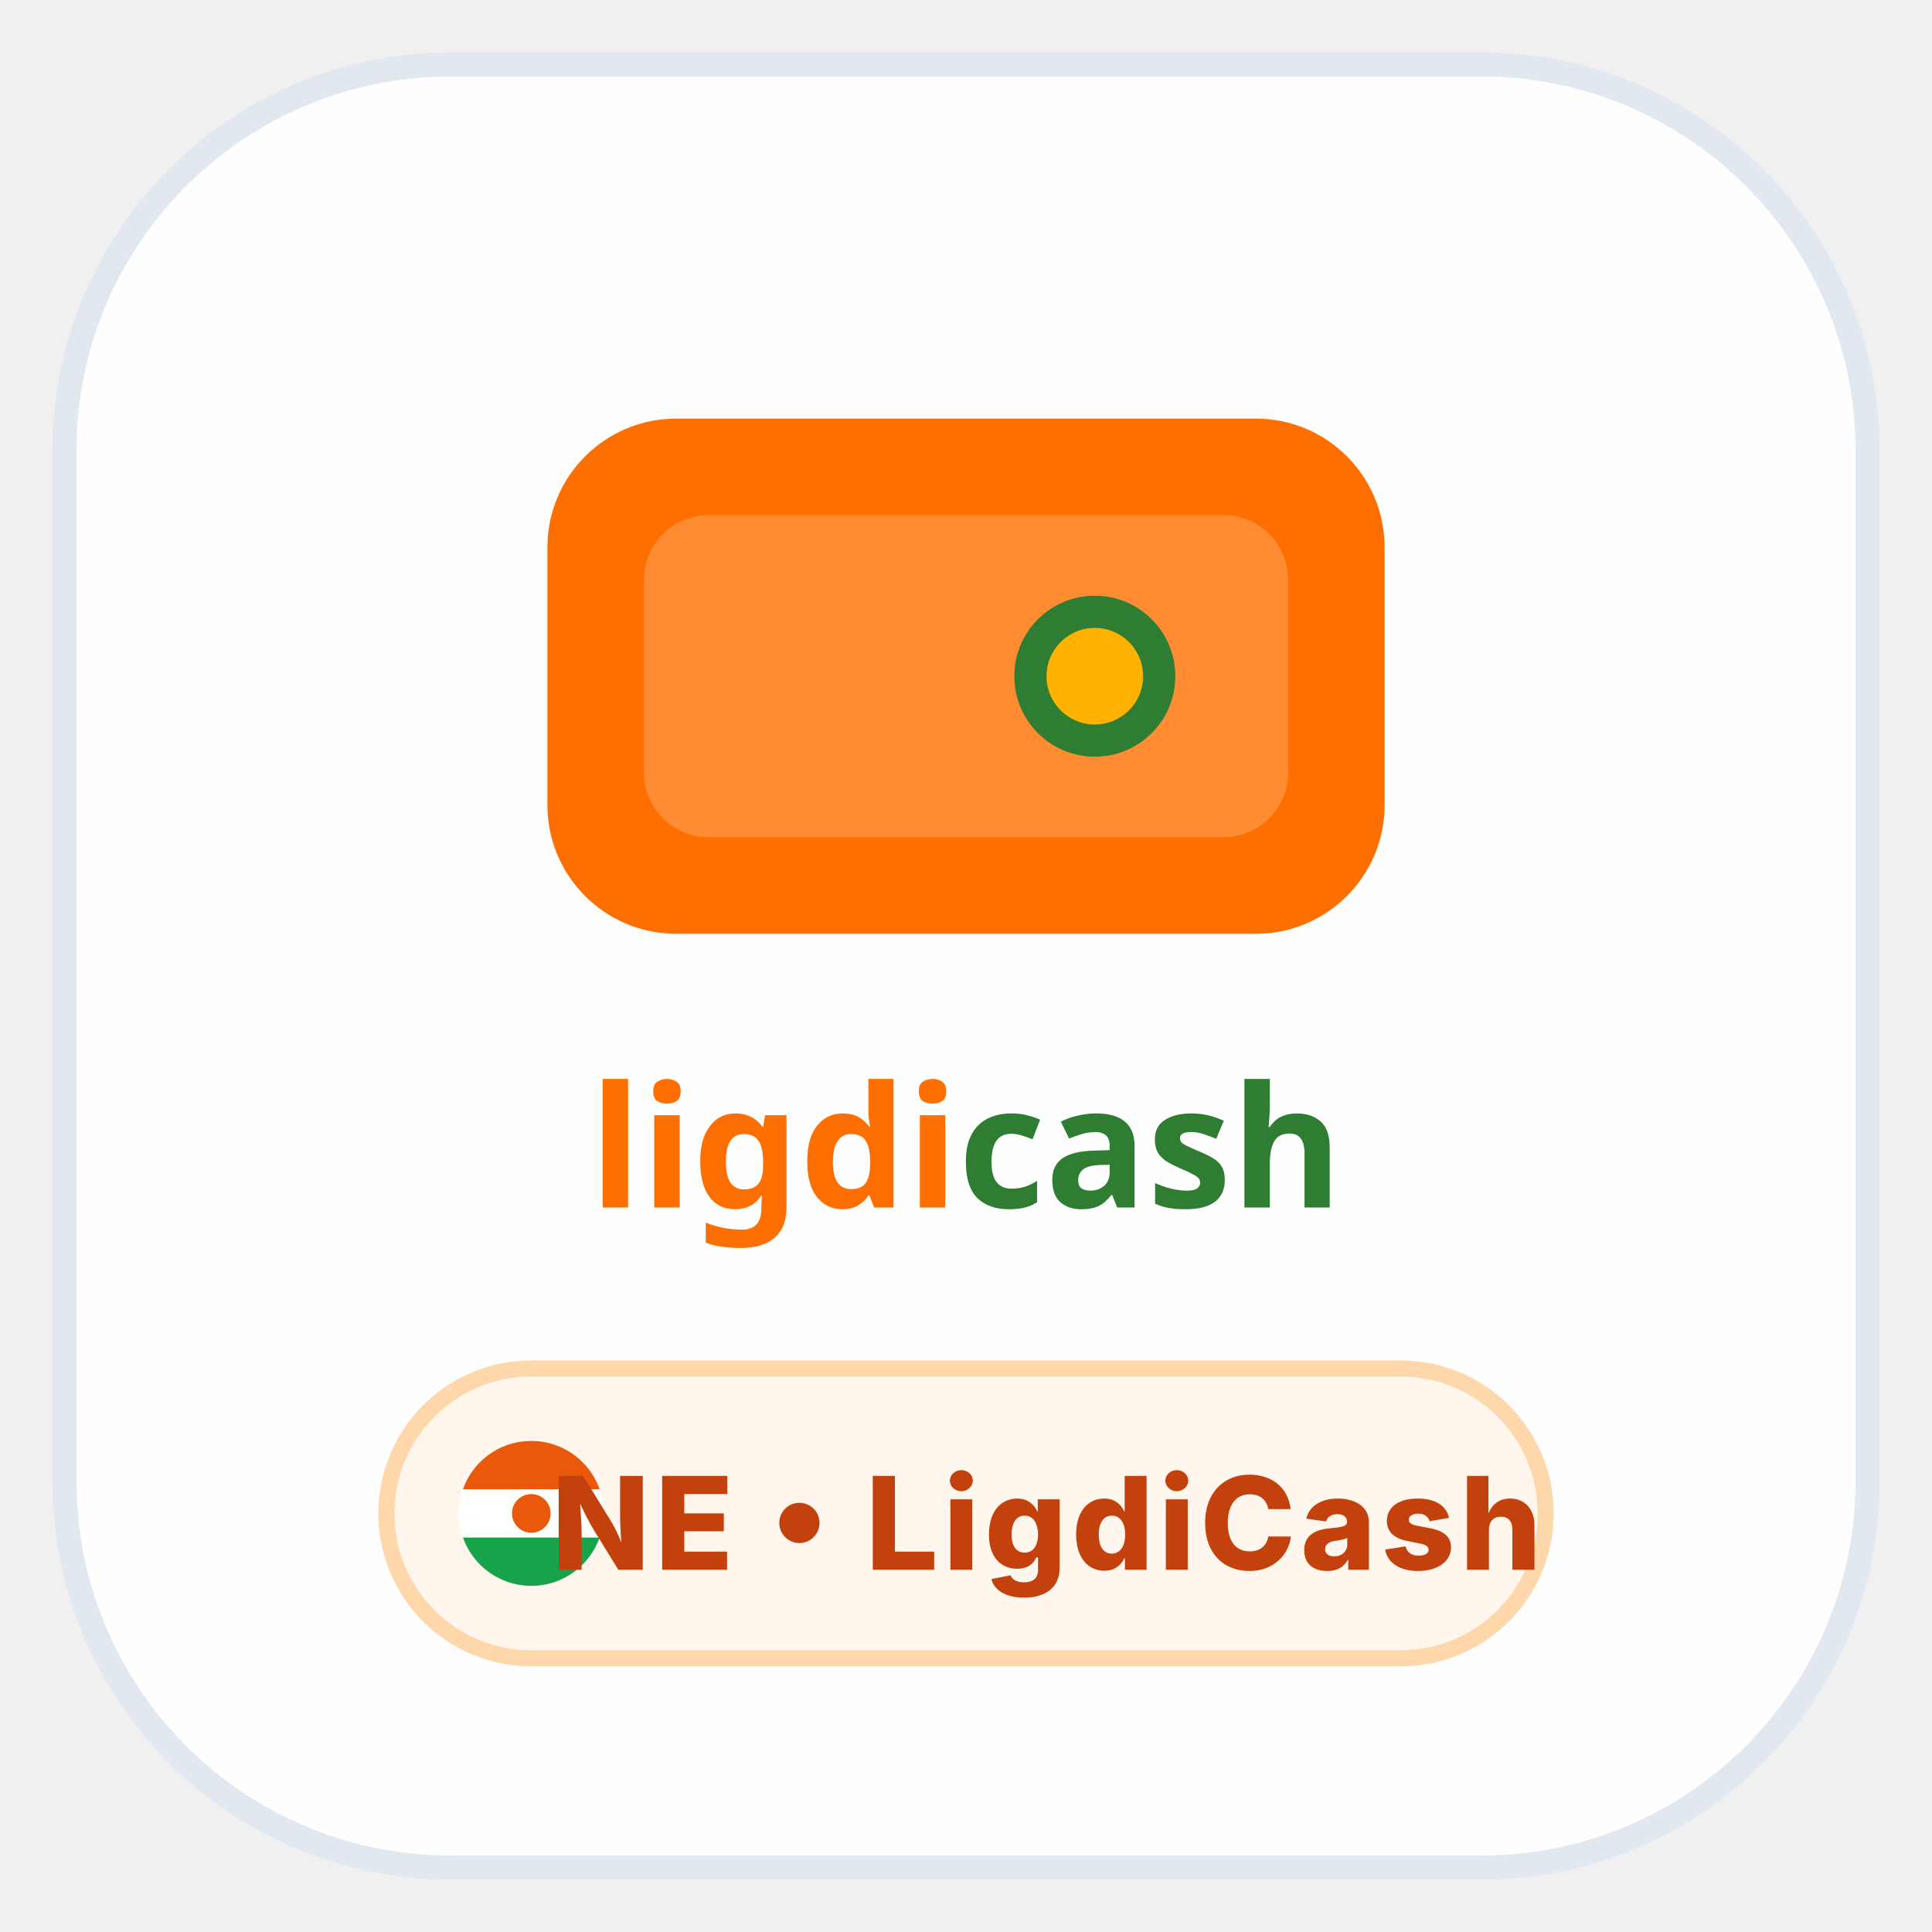
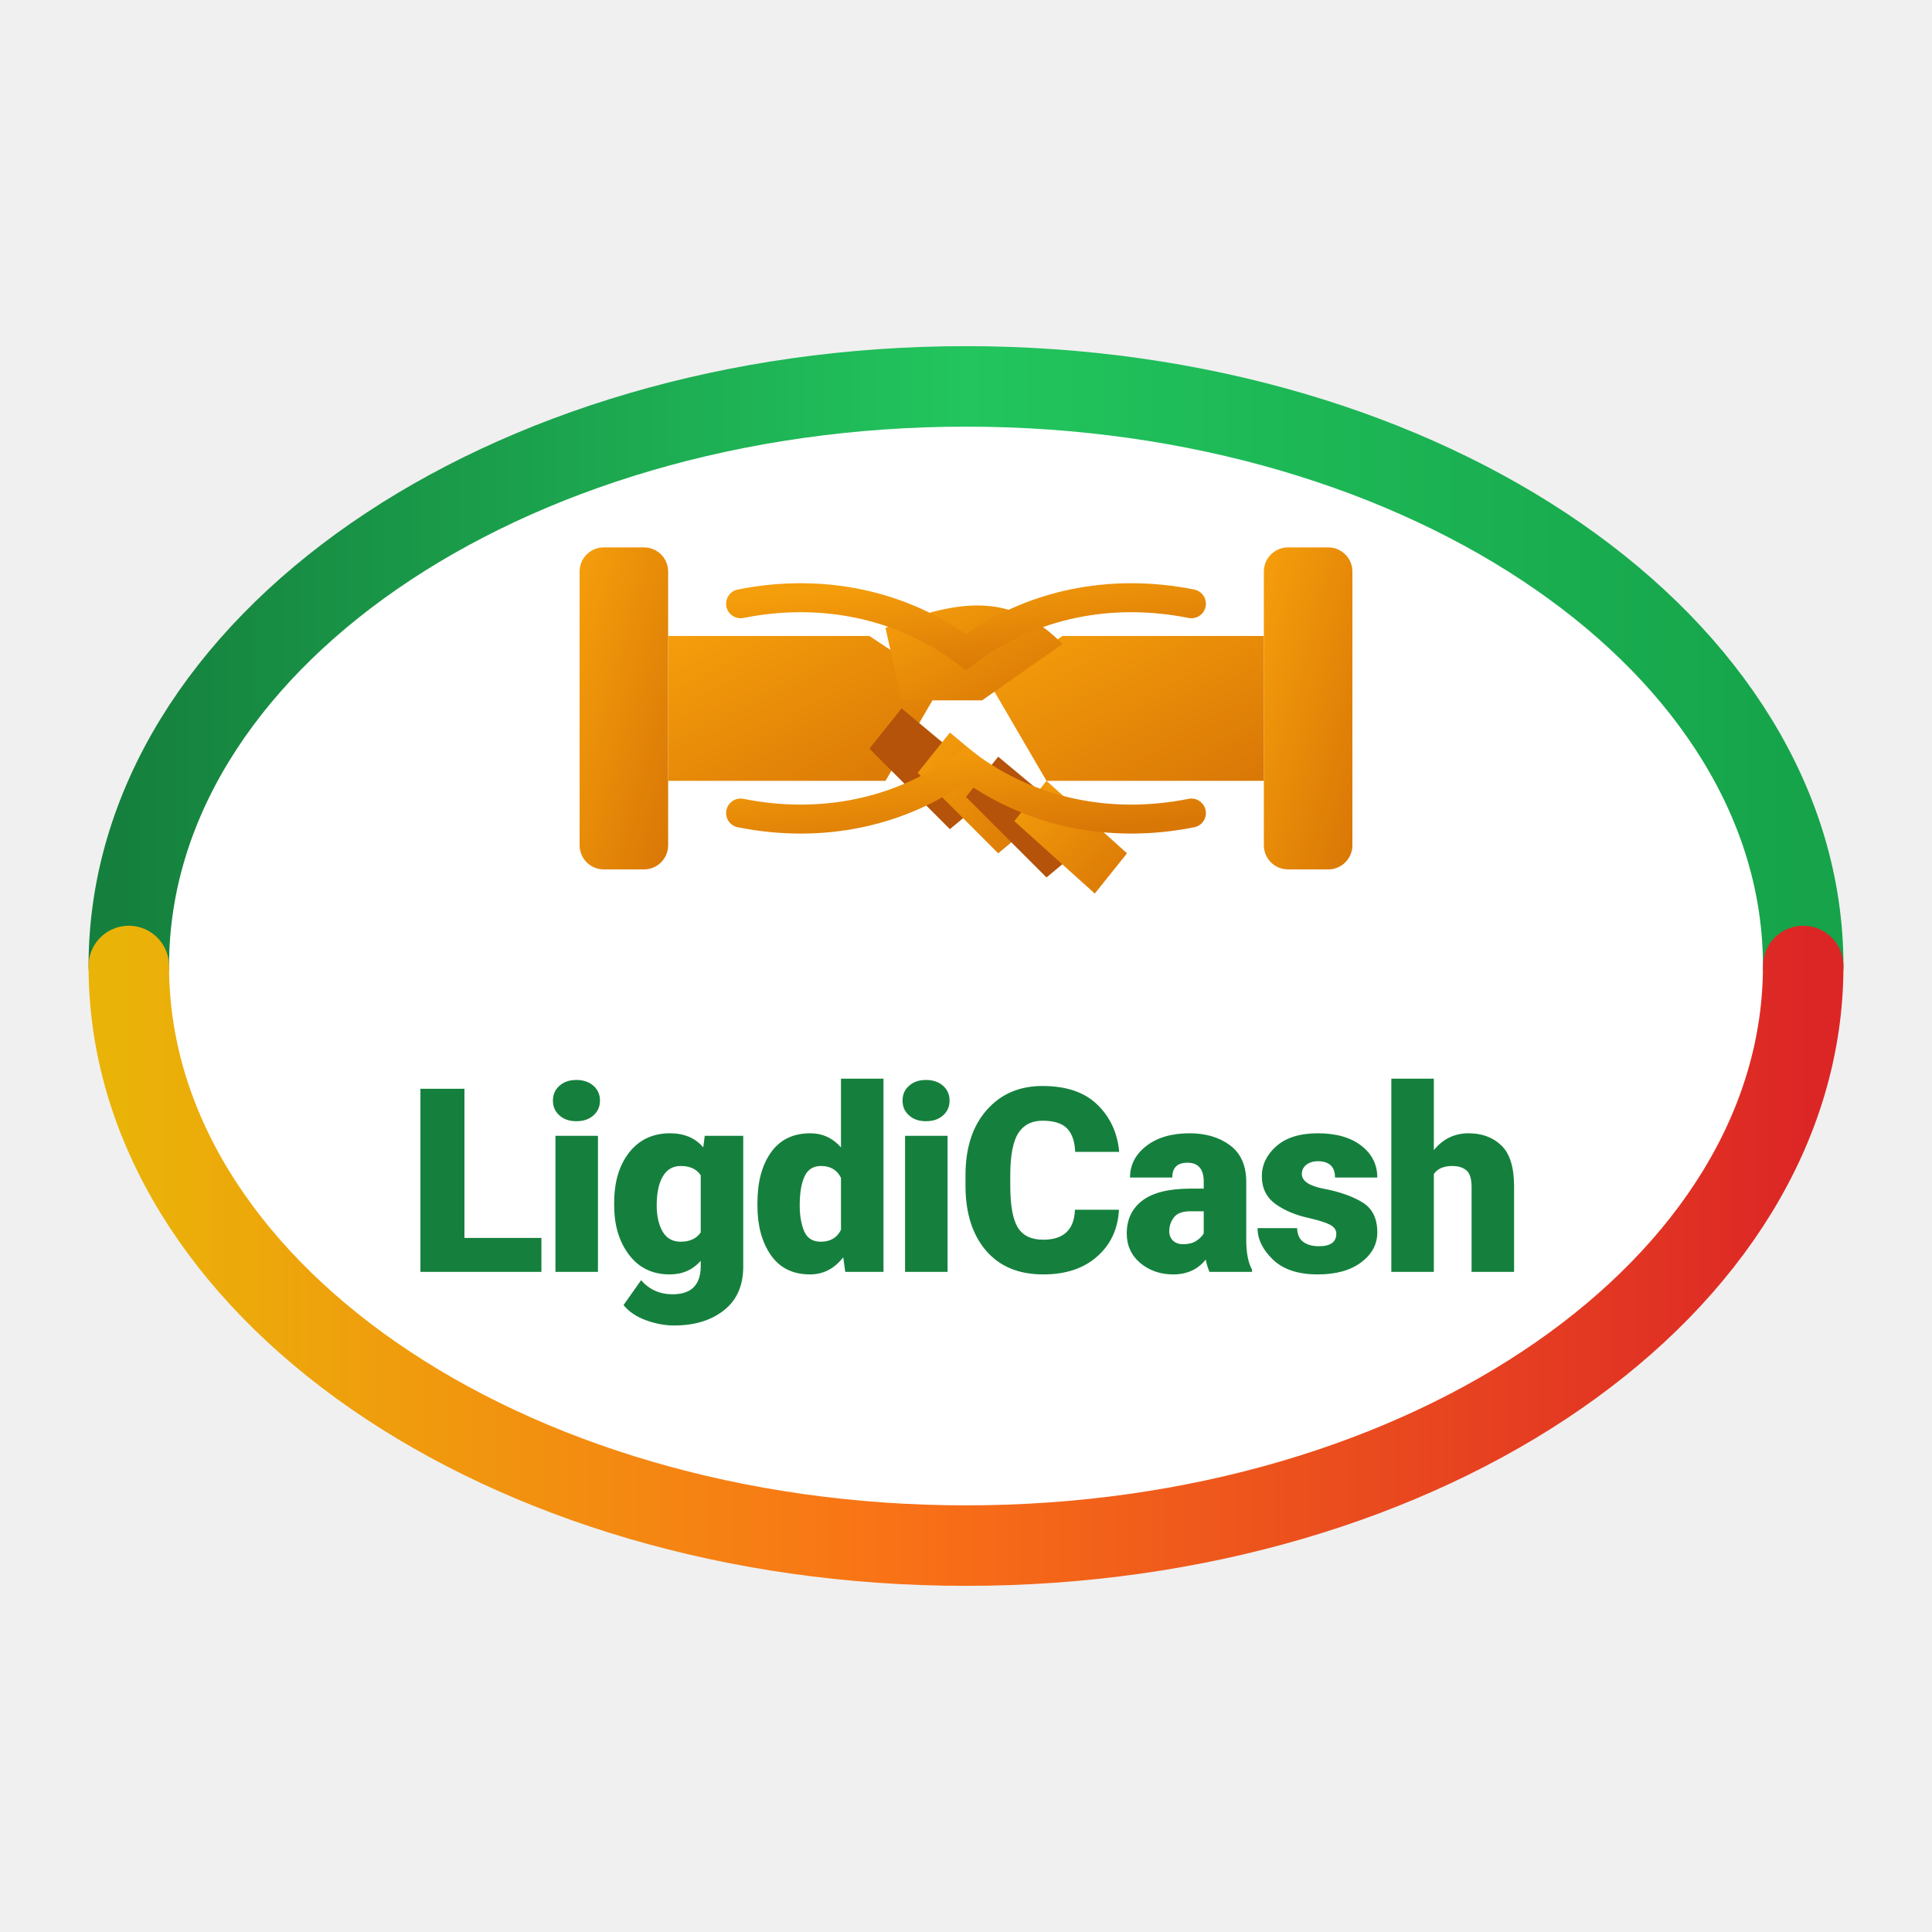
<svg xmlns="http://www.w3.org/2000/svg" viewBox="0 0 120 120" width="120" height="120" fill="none">
-   <g id="wligdicash-ne">
-     <rect x="4" y="4" width="112" height="112" rx="24" fill="#ffffff" fill-opacity="0.96" stroke="#e2e8f0" stroke-width="1.5" />
-     <g transform="translate(60, 42)">
-       <rect x="-26" y="-16" width="52" height="32" rx="8" fill="#ff6f00" />
-       <rect x="-20" y="-10" width="40" height="20" rx="4" fill="#ffffff" fill-opacity="0.2" />
-       <circle cx="8" cy="0" r="5" fill="#2e7d32" />
-       <circle cx="8" cy="0" r="3" fill="#ffb300" />
-     </g>
-     <text x="60" y="75" font-family="system-ui, sans-serif" font-size="10.5" font-weight="900" fill="#ff6f00" text-anchor="middle">ligdi<tspan fill="#2e7d32">cash</tspan>
-     </text>
-     <g transform="translate(24, 85)">
-       <rect x="0" y="0" width="72" height="18" rx="9" fill="#fff7ed" stroke="#fed7aa" stroke-width="1" />
-       <g transform="translate(4.5, 4.5)">
-         <clipPath id="flag-ne-wligdicash-kr3vc">
-           <circle cx="4.5" cy="4.5" r="4.5" />
-         </clipPath>
-         <g clip-path="url(#flag-ne-wligdicash-kr3vc)">
-           <rect x="0" y="0" width="9" height="3" fill="#ea580c" />
-           <rect x="0" y="3" width="9" height="3" fill="#ffffff" />
-           <rect x="0" y="6" width="9" height="3" fill="#16a34a" />
-           <circle cx="4.5" cy="4.5" r="1.2" fill="#ea580c" />
-         </g>
-       </g>
-       <text x="41" y="12.5" font-family="system-ui, -apple-system, sans-serif" font-size="8" font-weight="800" fill="#c2410c" text-anchor="middle" letter-spacing="0.3">
-         NE • LigdiCash
-       </text>
-     </g>
+   <defs>
+     <linearGradient id="ligdiGreen-ne" x1="0%" y1="0%" x2="100%" y2="0%">
+       <stop offset="0%" stop-color="#15803d" />
+       <stop offset="50%" stop-color="#22c55e" />
+       <stop offset="100%" stop-color="#16a34a" />
+     </linearGradient>
+     <linearGradient id="ligdiOrangeRed-ne" x1="0%" y1="0%" x2="100%" y2="0%">
+       <stop offset="0%" stop-color="#eab308" />
+       <stop offset="45%" stop-color="#f97316" />
+       <stop offset="100%" stop-color="#dc2626" />
+     </linearGradient>
+     <linearGradient id="ligdiGold-ne" x1="0%" y1="0%" x2="100%" y2="100%">
+       <stop offset="0%" stop-color="#f59e0b" />
+       <stop offset="100%" stop-color="#d97706" />
+     </linearGradient>
+   </defs>
+   <ellipse cx="60" cy="60" rx="54" ry="38" fill="#ffffff" />
+   <path d="M 8 60 A 52 36 0 0 1 112 60" stroke="url(#ligdiGreen-ne)" stroke-width="5" stroke-linecap="round" fill="none" />
+   <path d="M 112 60 A 52 36 0 0 1 8 60" stroke="url(#ligdiOrangeRed-ne)" stroke-width="5" stroke-linecap="round" fill="none" />
+   <g transform="translate(60, 44)">
+     <rect x="-24" y="-10" width="5.5" height="20" rx="1.5" fill="url(#ligdiGold-ne)" />
+     <rect x="18.5" y="-10" width="5.5" height="20" rx="1.5" fill="url(#ligdiGold-ne)" />
+     <path d="M -18.5 -4.5 L -6 -4.5 L -1.5 -1.5 L -5 4.5 L -18.5 4.5 Z" fill="url(#ligdiGold-ne)" />
+     <path d="M 18.5 -4.5 L 6 -4.5 L 1.5 -1.5 L 5 4.5 L 18.5 4.5 Z" fill="url(#ligdiGold-ne)" />
+     <path d="M -5 -5 C 0 -7, 3 -7, 6 -4 L 1 -0.5 L -4 -0.5 Z" fill="url(#ligdiGold-ne)" />
+     <path d="M -4 0 L 2 5 L -1 7.5 L -6 2.5 Z" fill="#b45309" />
+     <path d="M -1 1.5 L 5 6.5 L 2 9 L -3 4 Z" fill="url(#ligdiGold-ne)" />
+     <path d="M 2 3 L 8 8 L 5 10.5 L 0 5.5 Z" fill="#b45309" />
+     <path d="M 5 4.5 L 10 9 L 8 11.5 L 3 7 Z" fill="url(#ligdiGold-ne)" />
+     <path d="M -14 -6.5 C -9 -7.5, -4 -6.5, 0 -3.5 C 4 -6.5, 9 -7.5, 14 -6.5" stroke="url(#ligdiGold-ne)" stroke-width="1.8" stroke-linecap="round" fill="none" />
+     <path d="M -14 6.5 C -9 7.5, -4 6.5, 0 3.5 C 4 6.5, 9 7.5, 14 6.5" stroke="url(#ligdiGold-ne)" stroke-width="1.8" stroke-linecap="round" fill="none" />
  </g>
+   <text x="60" y="79" font-family="system-ui, -apple-system, BlinkMacSystemFont, 'Segoe UI', Roboto, sans-serif" font-size="16" font-weight="900" fill="#15803d" text-anchor="middle" letter-spacing="-0.3">LigdiCash</text>
</svg>
